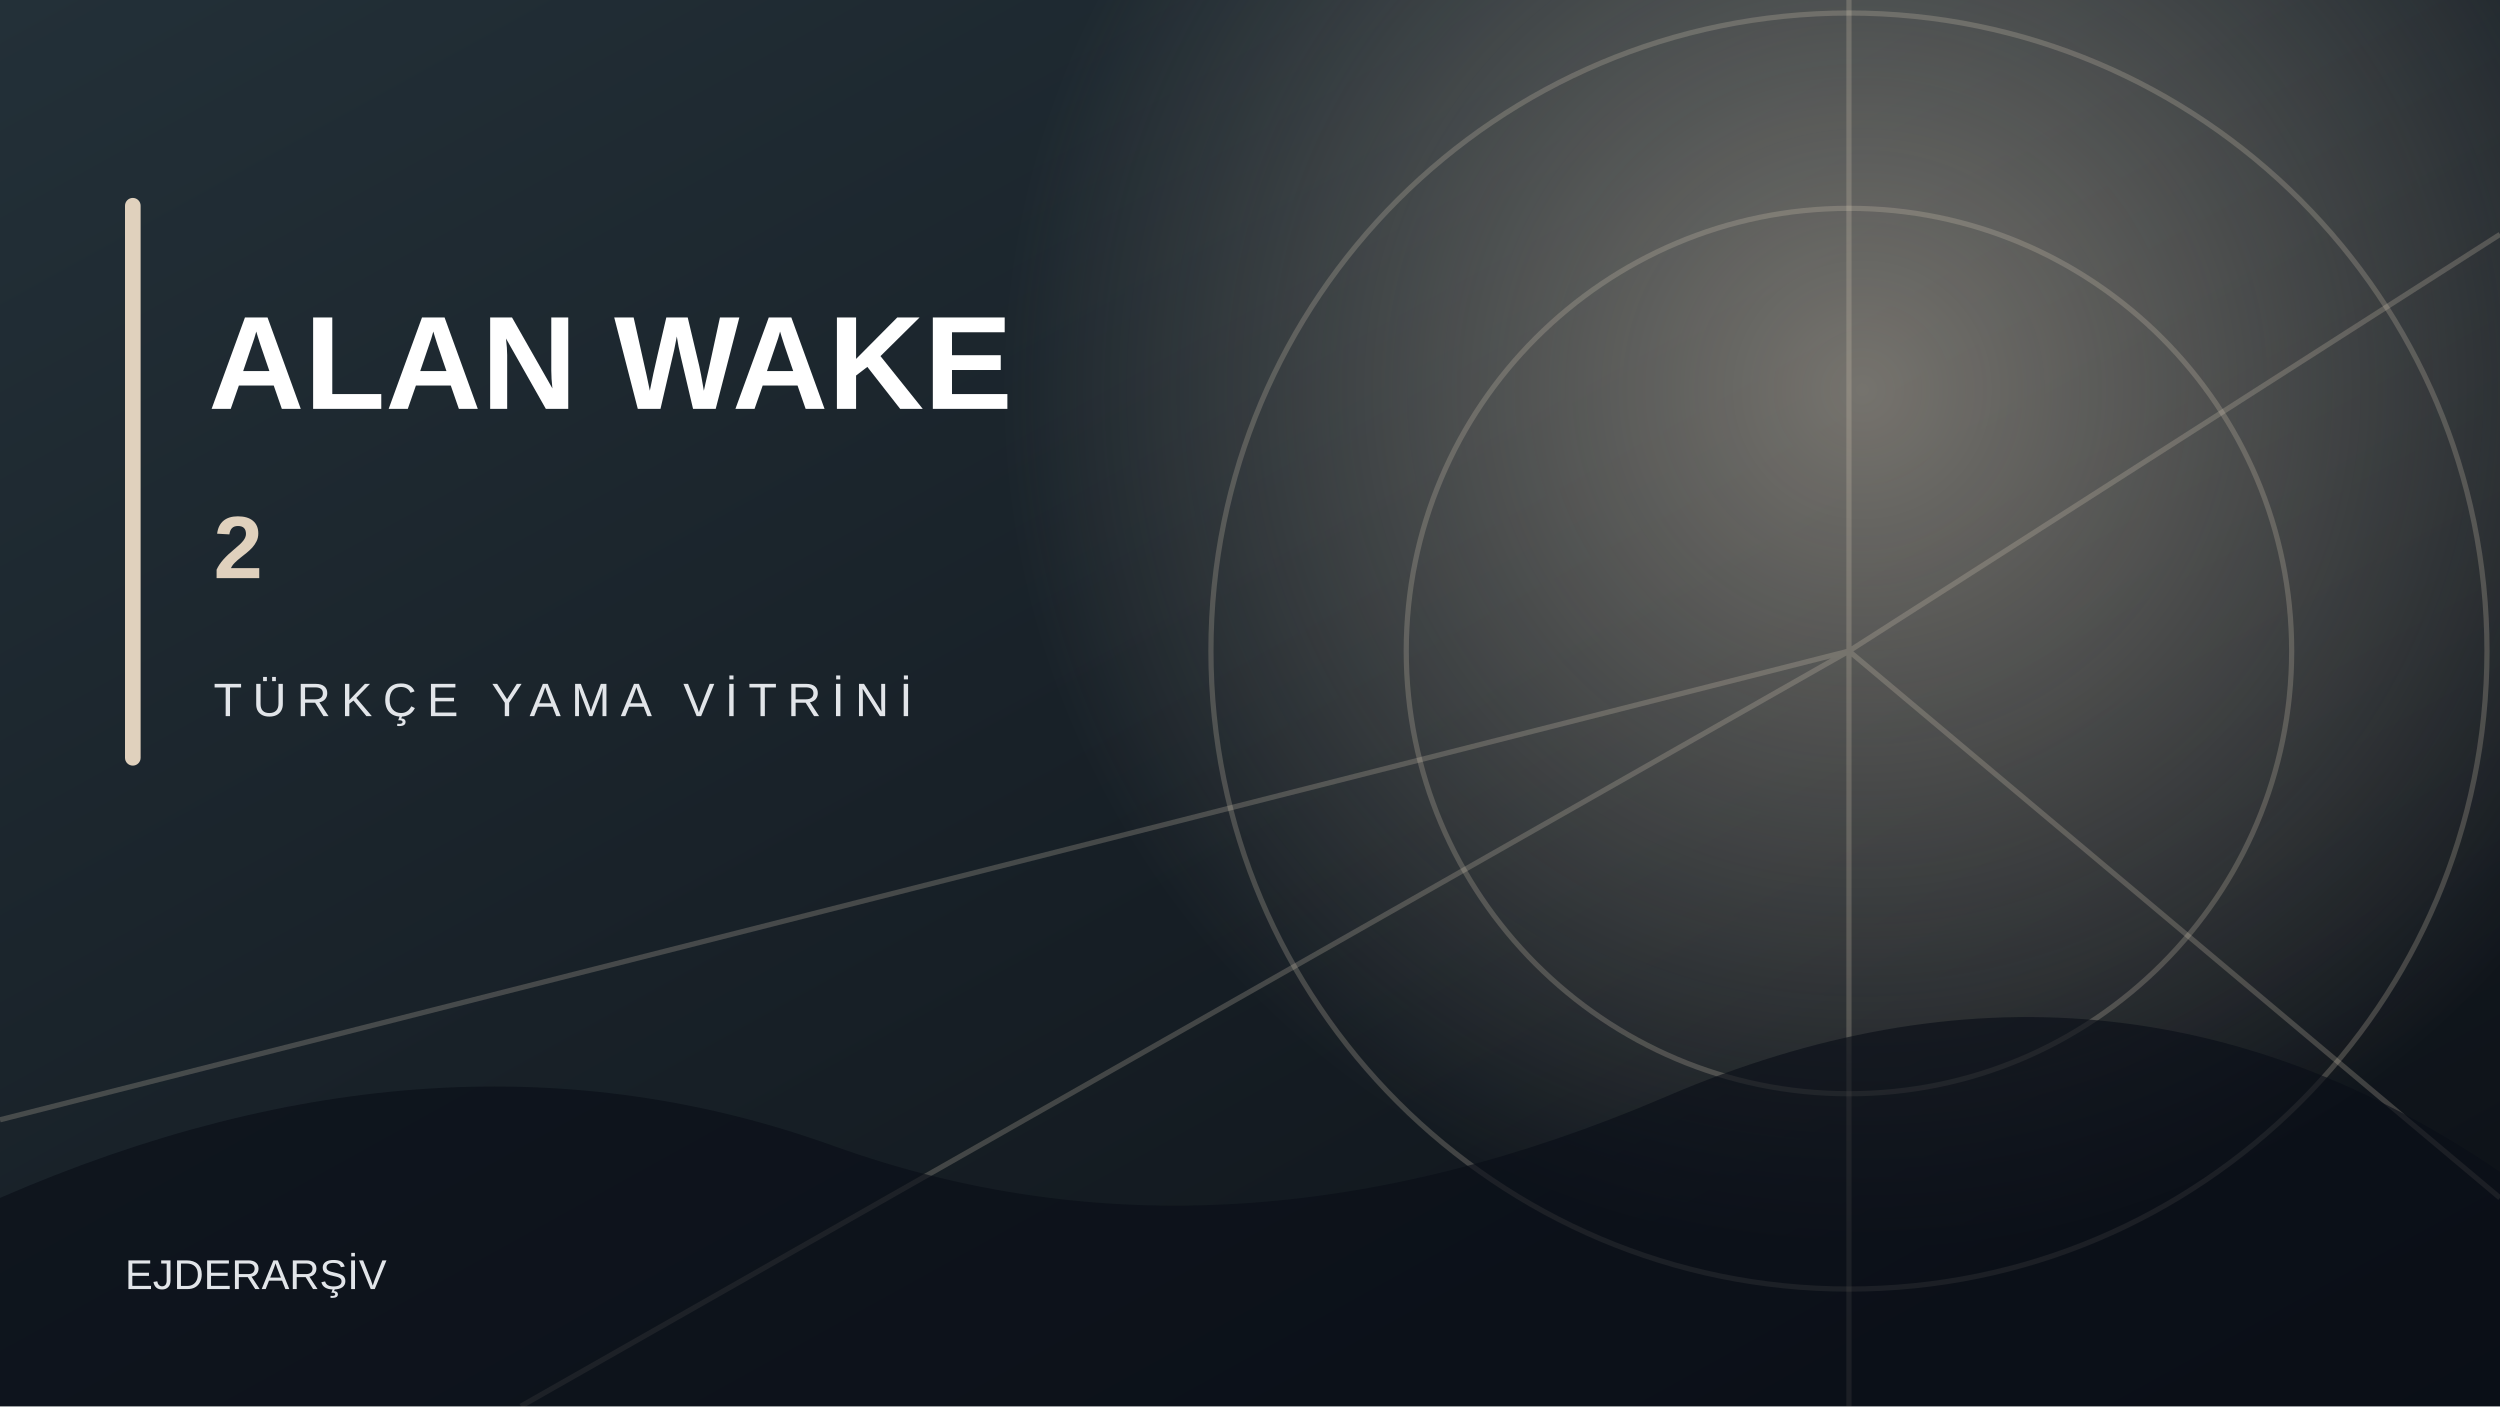
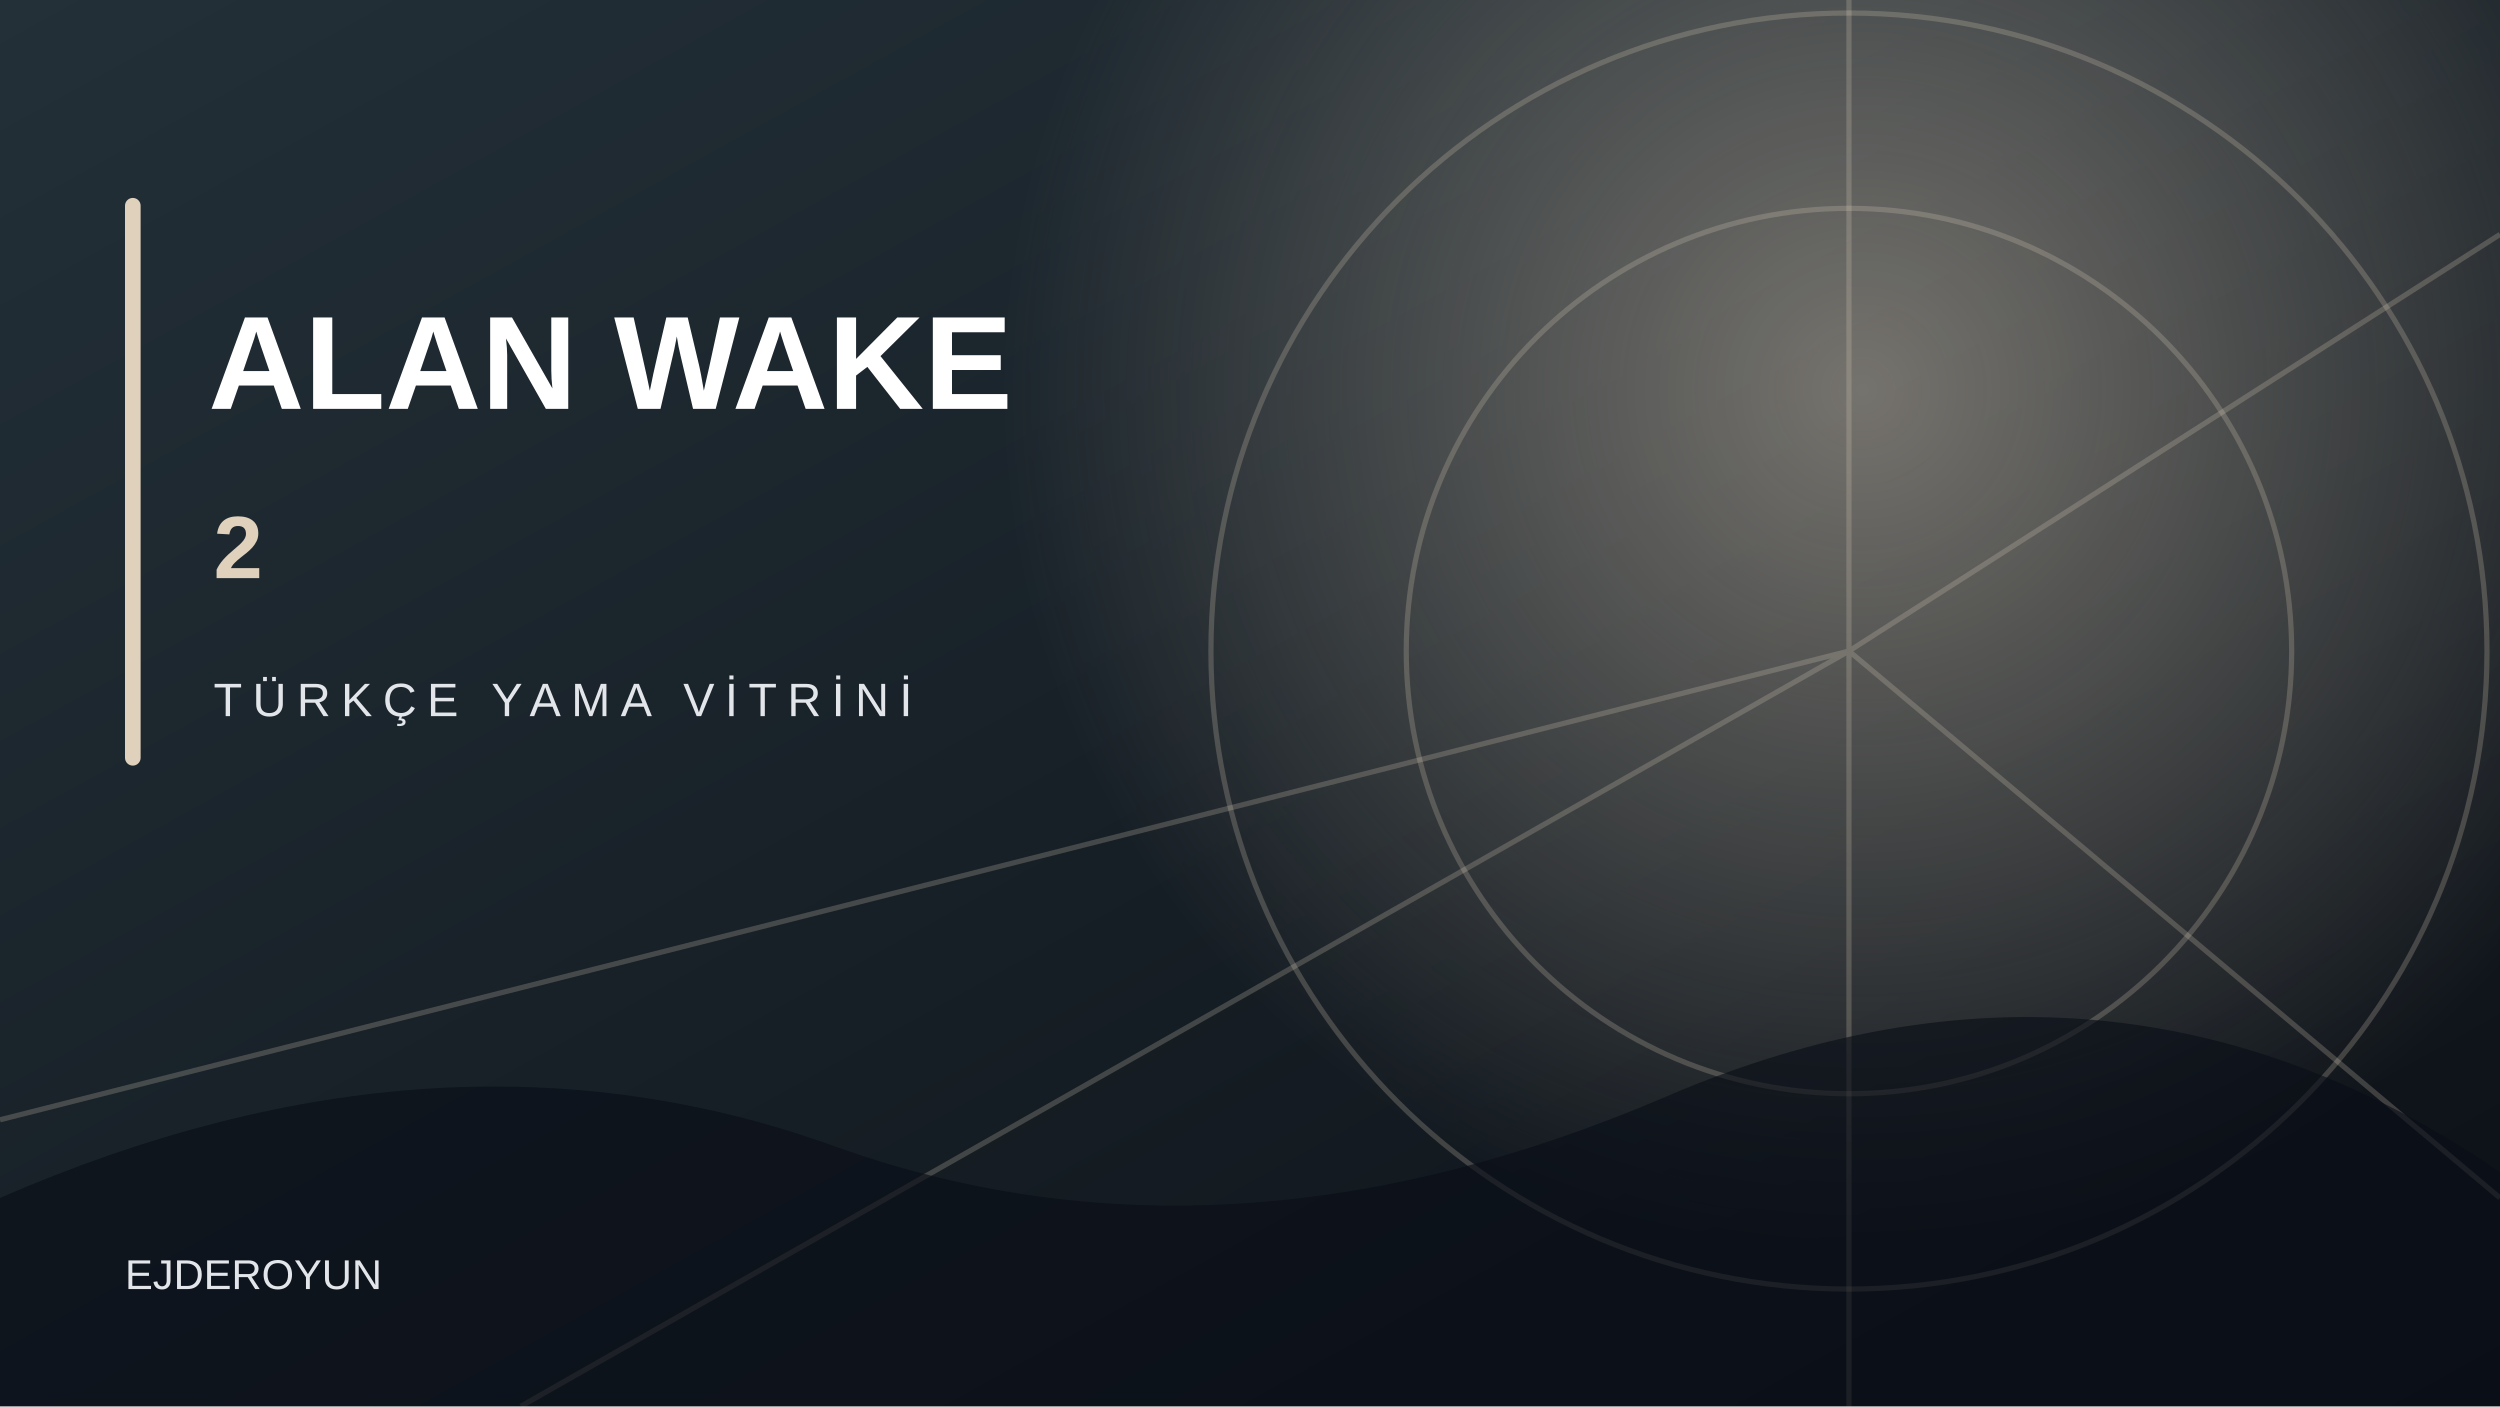
<svg xmlns="http://www.w3.org/2000/svg" viewBox="0 0 960 540" role="img" aria-label="Alan Wake 2 temalı vitrin çizimi">
  <defs>
    <linearGradient id="b" x2="1" y2="1">
      <stop stop-color="#233038" />
      <stop offset="1" stop-color="#0c1016" />
    </linearGradient>
    <radialGradient id="l">
      <stop stop-color="#e0d1bd" stop-opacity=".47" />
      <stop offset="1" stop-color="#e0d1bd" stop-opacity="0" />
    </radialGradient>
  </defs>
  <rect width="960" height="540" fill="url(#b)" />
  <circle cx="715" cy="150" r="330" fill="url(#l)" />
  <g fill="none" stroke="#e0d1bd" stroke-opacity=".23" stroke-width="2">
    <circle cx="710" cy="250" r="170" />
    <circle cx="710" cy="250" r="245" />
    <path d="M0 430 710 250 960 90M200 540 710 250 960 460M710 0v540" />
  </g>
  <path d="M0 460Q170 386 320 440T640 421T960 450V540H0Z" fill="#090e17" opacity=".65" />
  <rect x="48" y="76" width="6" height="218" rx="3" fill="#e0d1bd" />
  <text x="80" y="157" fill="white" font-family="Arial,sans-serif" font-size="51" font-weight="900">ALAN WAKE</text>
  <text x="82" y="222" fill="#e0d1bd" font-family="Arial,sans-serif" font-size="34" font-weight="800" letter-spacing="4">2</text>
  <text x="82" y="275" fill="#e2e5e9" font-family="Arial,sans-serif" font-size="18" letter-spacing="4">TÜRKÇE YAMA VİTRİNİ</text>
-   <text x="48" y="495" fill="#e2e5e9" font-family="Arial,sans-serif" font-size="16">EJDERARŞİV</text>
+   <text x="48" y="495" fill="#e2e5e9" font-family="Arial,sans-serif" font-size="16">EJDEROYUN</text>
</svg>
